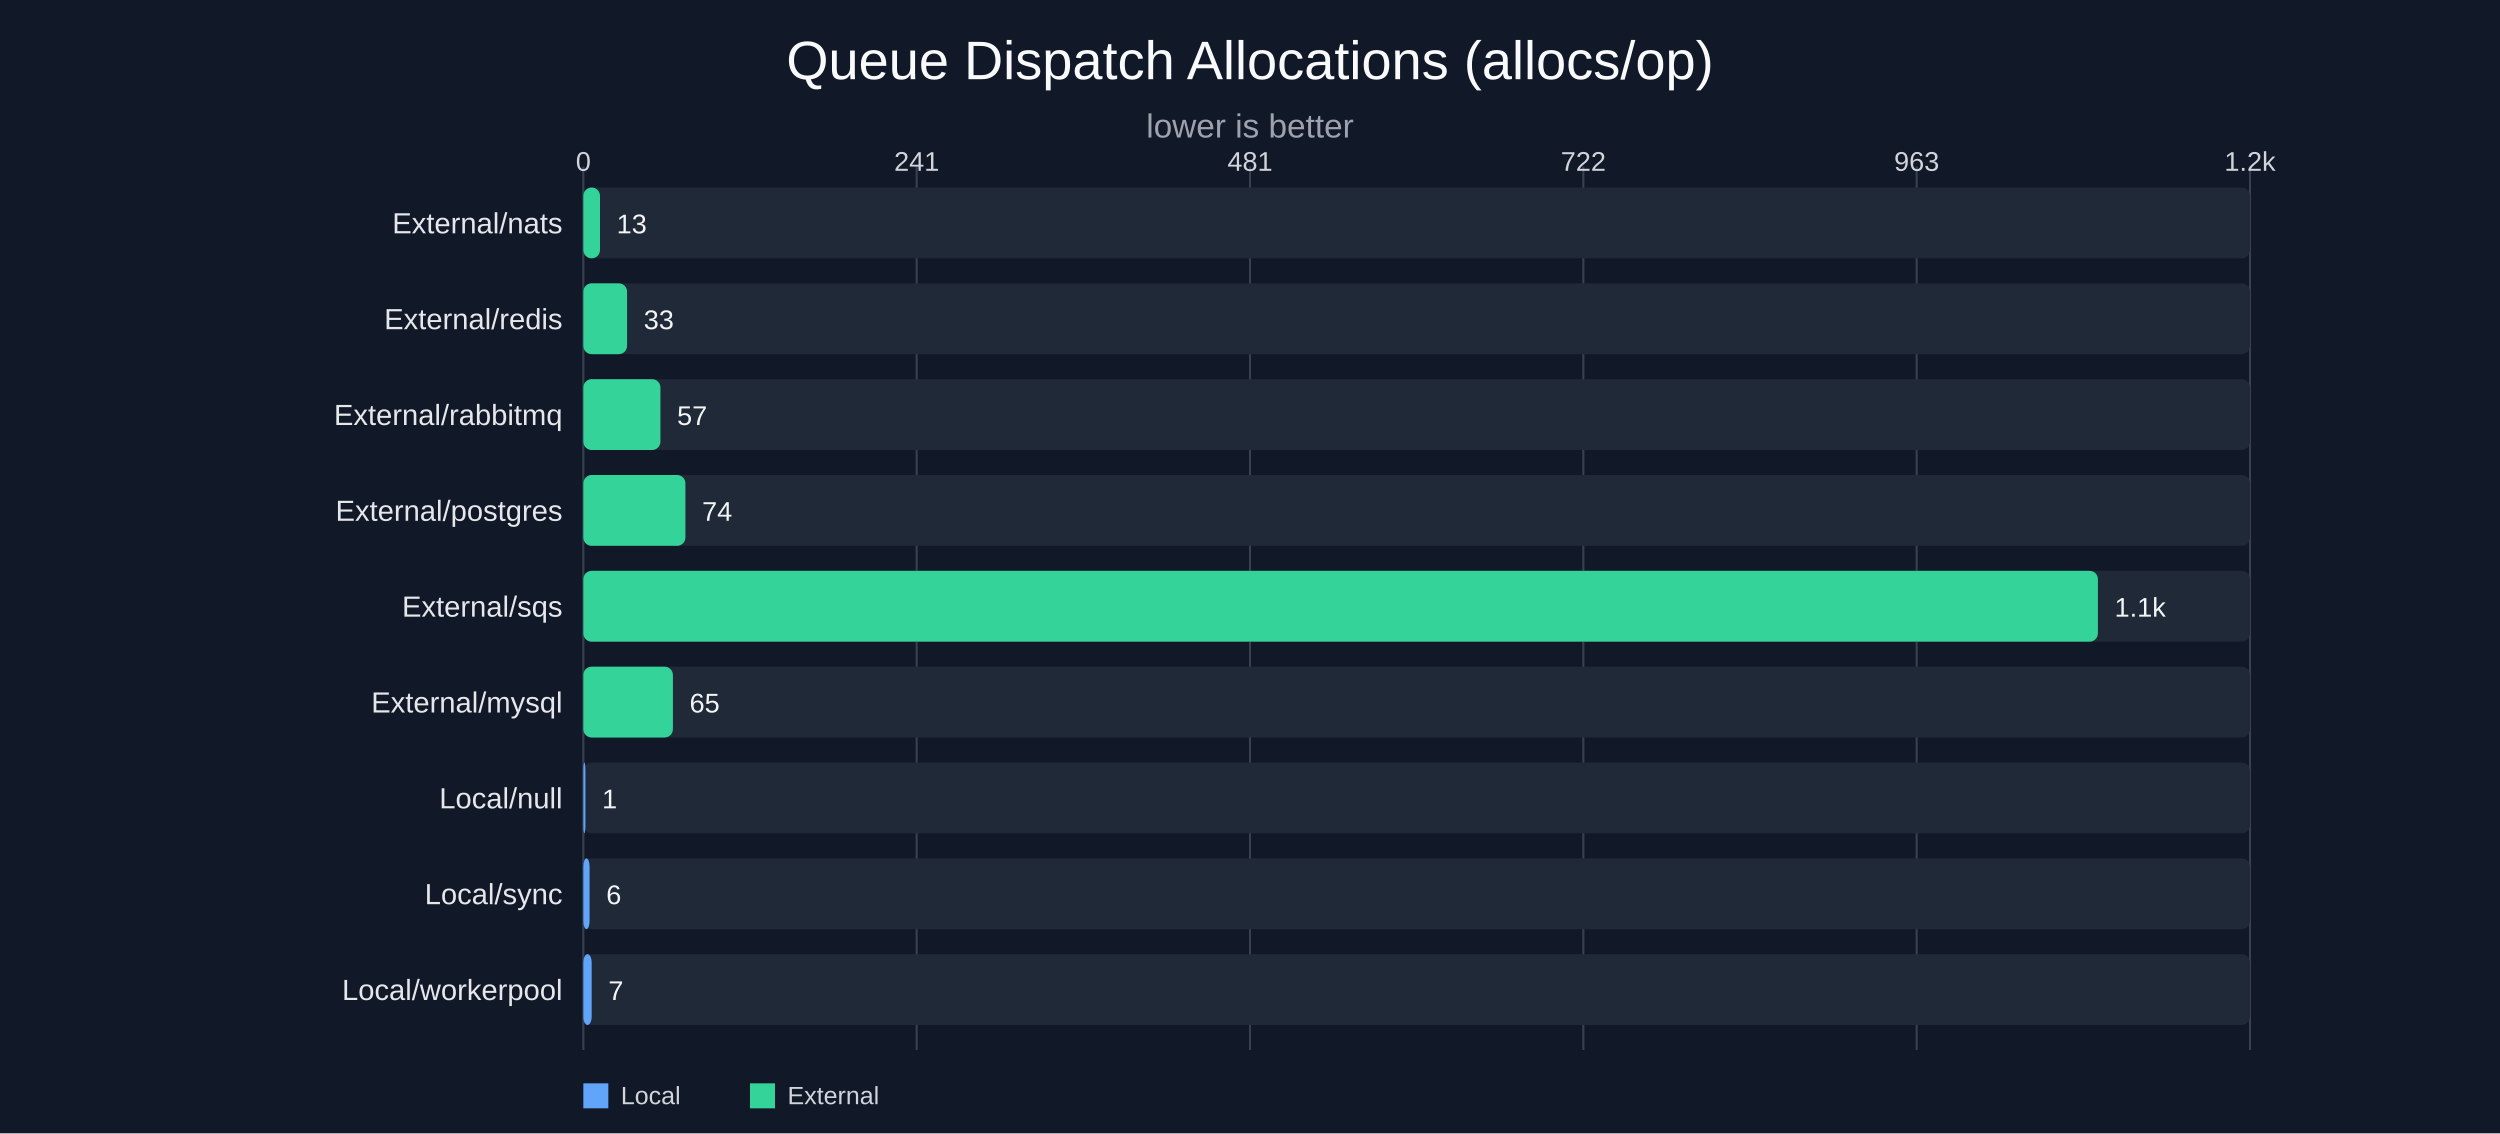
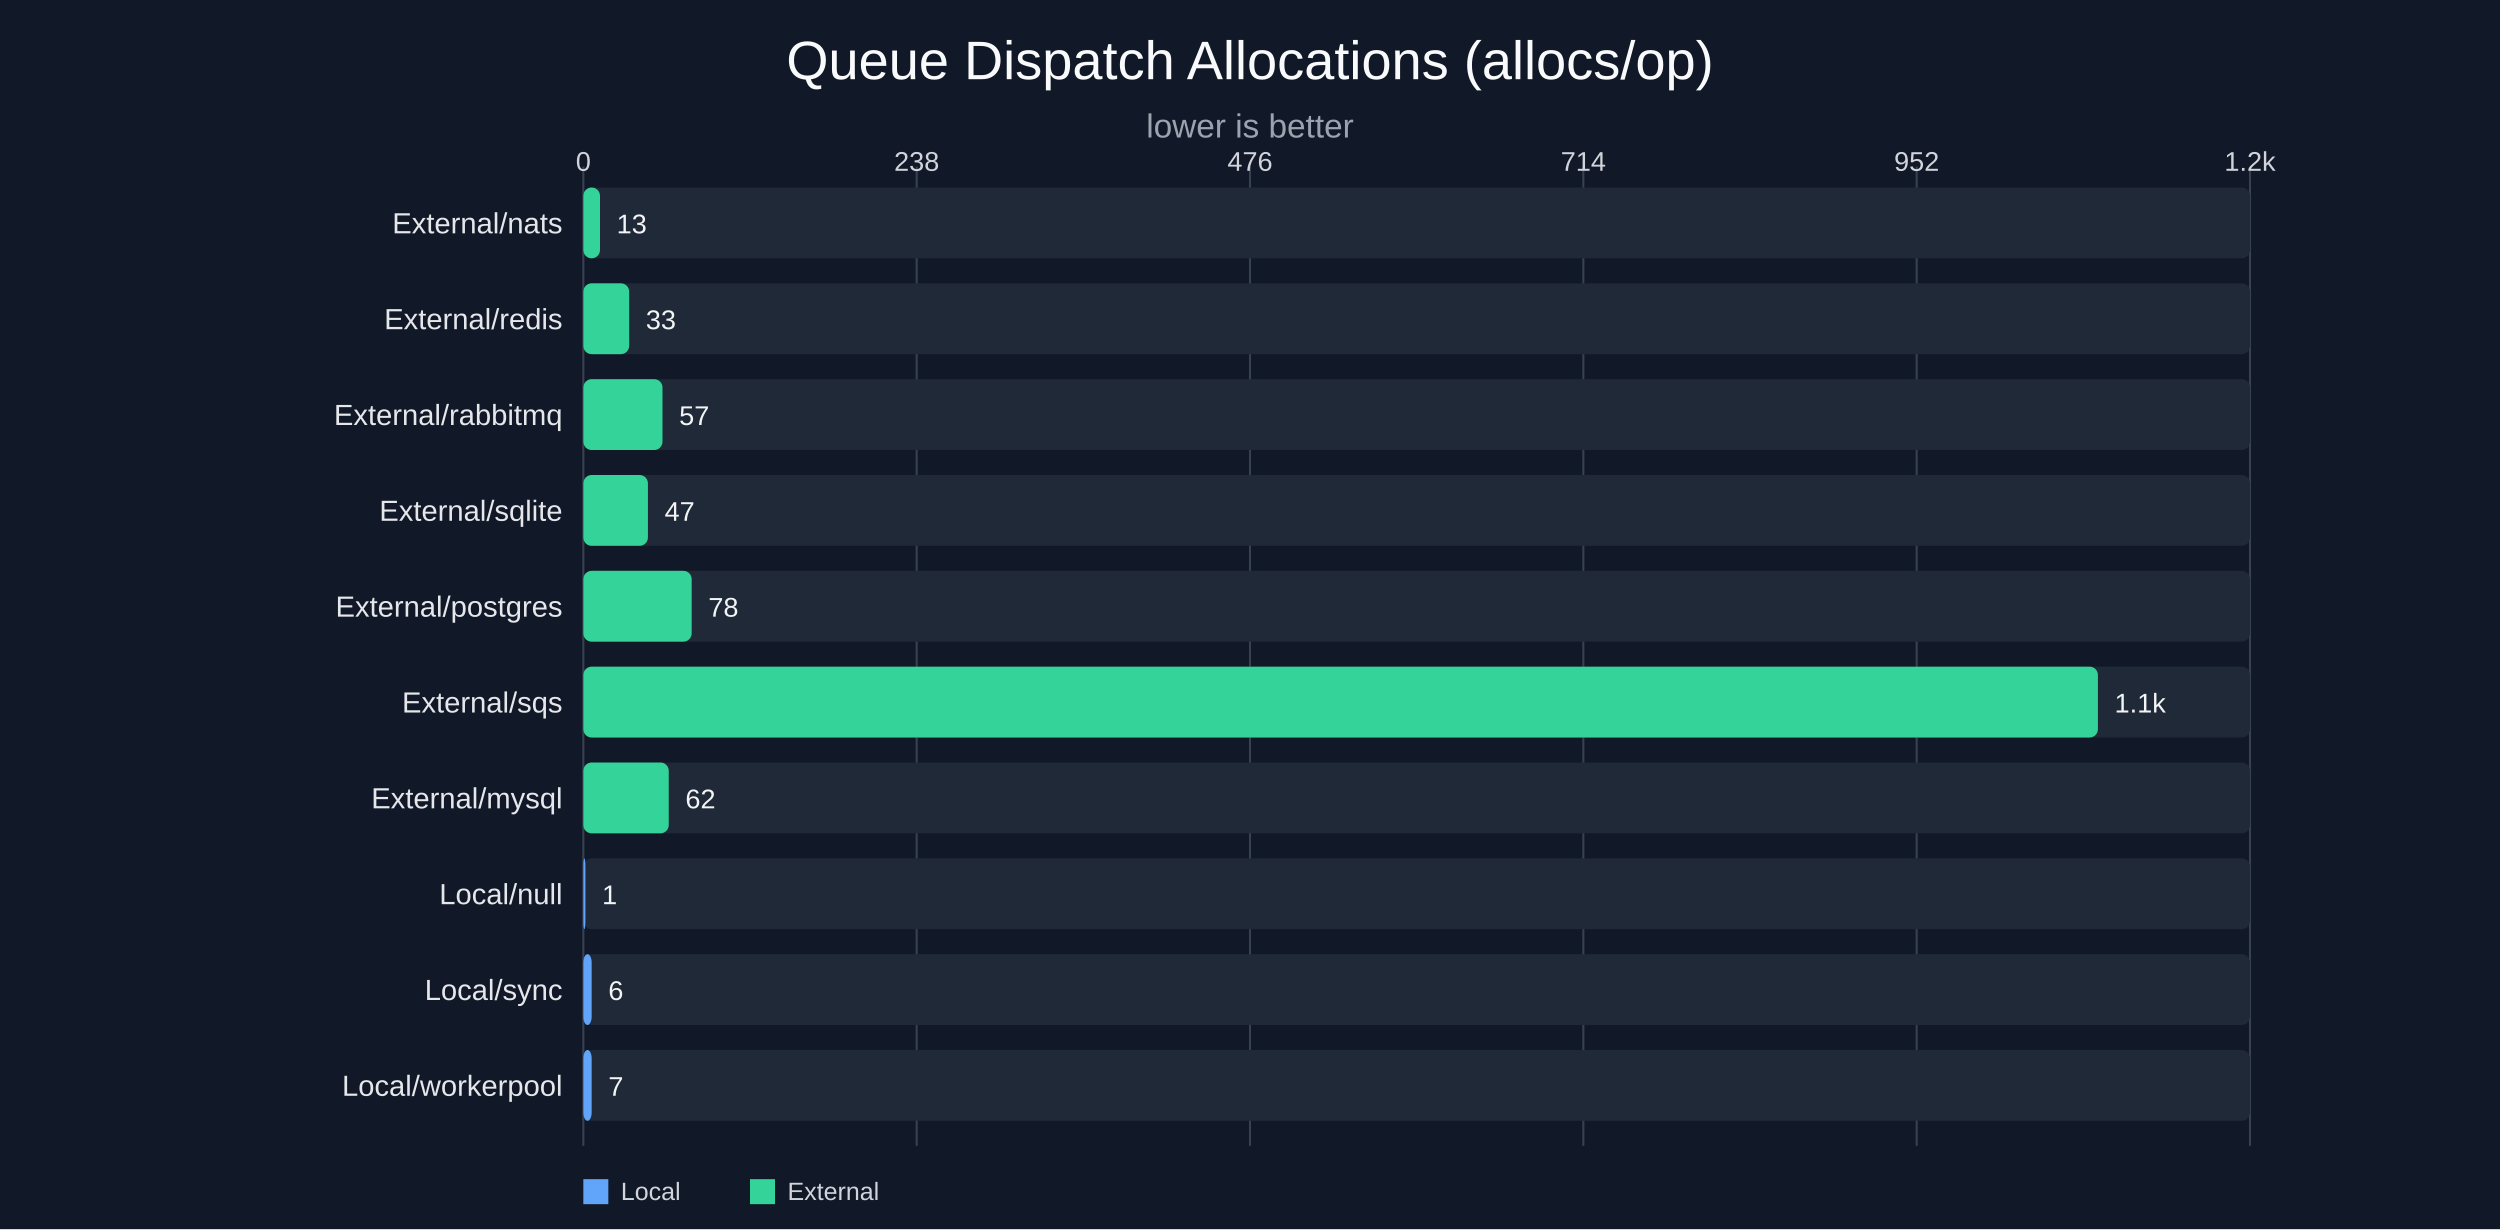
- <svg xmlns="http://www.w3.org/2000/svg" width="1200" height="544" viewBox="0 0 1200 544">
+ <svg xmlns="http://www.w3.org/2000/svg" width="1200" height="590" viewBox="0 0 1200 590">
  <rect width="100%" height="100%" fill="#111827" />
  <text x="600" y="38" text-anchor="middle" fill="#f9fafb" font-size="26" font-family="Arial, sans-serif">Queue Dispatch Allocations (allocs/op)</text>
  <text x="600" y="66" text-anchor="middle" fill="#9ca3af" font-size="16" font-family="Arial, sans-serif">lower is better</text>
-   <line x1="280" y1="80" x2="280" y2="504" stroke="#374151" stroke-width="1" />
+   <line x1="280" y1="80" x2="280" y2="550" stroke="#374151" stroke-width="1" />
  <text x="280" y="82" text-anchor="middle" fill="#d1d5db" font-size="13" font-family="Arial, sans-serif">0</text>
-   <line x1="440" y1="80" x2="440" y2="504" stroke="#374151" stroke-width="1" />
-   <text x="440" y="82" text-anchor="middle" fill="#d1d5db" font-size="13" font-family="Arial, sans-serif">241</text>
-   <line x1="600" y1="80" x2="600" y2="504" stroke="#374151" stroke-width="1" />
-   <text x="600" y="82" text-anchor="middle" fill="#d1d5db" font-size="13" font-family="Arial, sans-serif">481</text>
-   <line x1="760" y1="80" x2="760" y2="504" stroke="#374151" stroke-width="1" />
-   <text x="760" y="82" text-anchor="middle" fill="#d1d5db" font-size="13" font-family="Arial, sans-serif">722</text>
-   <line x1="920" y1="80" x2="920" y2="504" stroke="#374151" stroke-width="1" />
-   <text x="920" y="82" text-anchor="middle" fill="#d1d5db" font-size="13" font-family="Arial, sans-serif">963</text>
-   <line x1="1080" y1="80" x2="1080" y2="504" stroke="#374151" stroke-width="1" />
+   <line x1="440" y1="80" x2="440" y2="550" stroke="#374151" stroke-width="1" />
+   <text x="440" y="82" text-anchor="middle" fill="#d1d5db" font-size="13" font-family="Arial, sans-serif">238</text>
+   <line x1="600" y1="80" x2="600" y2="550" stroke="#374151" stroke-width="1" />
+   <text x="600" y="82" text-anchor="middle" fill="#d1d5db" font-size="13" font-family="Arial, sans-serif">476</text>
+   <line x1="760" y1="80" x2="760" y2="550" stroke="#374151" stroke-width="1" />
+   <text x="760" y="82" text-anchor="middle" fill="#d1d5db" font-size="13" font-family="Arial, sans-serif">714</text>
+   <line x1="920" y1="80" x2="920" y2="550" stroke="#374151" stroke-width="1" />
+   <text x="920" y="82" text-anchor="middle" fill="#d1d5db" font-size="13" font-family="Arial, sans-serif">952</text>
+   <line x1="1080" y1="80" x2="1080" y2="550" stroke="#374151" stroke-width="1" />
  <text x="1080" y="82" text-anchor="middle" fill="#d1d5db" font-size="13" font-family="Arial, sans-serif">1.2k</text>
  <rect x="280" y="90" width="800" height="34" rx="4" fill="#1f2937" />
  <rect x="280" y="90" width="8" height="34" rx="4" fill="#34d399" />
  <text x="270" y="112" text-anchor="end" fill="#e5e7eb" font-size="14" font-family="Arial, sans-serif">External/nats</text>
  <text x="296" y="112" text-anchor="start" fill="#f3f4f6" font-size="13" font-family="Arial, sans-serif">13</text>
  <rect x="280" y="136" width="800" height="34" rx="4" fill="#1f2937" />
-   <rect x="280" y="136" width="21" height="34" rx="4" fill="#34d399" />
+   <rect x="280" y="136" width="22" height="34" rx="4" fill="#34d399" />
  <text x="270" y="158" text-anchor="end" fill="#e5e7eb" font-size="14" font-family="Arial, sans-serif">External/redis</text>
-   <text x="309" y="158" text-anchor="start" fill="#f3f4f6" font-size="13" font-family="Arial, sans-serif">33</text>
+   <text x="310" y="158" text-anchor="start" fill="#f3f4f6" font-size="13" font-family="Arial, sans-serif">33</text>
  <rect x="280" y="182" width="800" height="34" rx="4" fill="#1f2937" />
-   <rect x="280" y="182" width="37" height="34" rx="4" fill="#34d399" />
+   <rect x="280" y="182" width="38" height="34" rx="4" fill="#34d399" />
  <text x="270" y="204" text-anchor="end" fill="#e5e7eb" font-size="14" font-family="Arial, sans-serif">External/rabbitmq</text>
-   <text x="325" y="204" text-anchor="start" fill="#f3f4f6" font-size="13" font-family="Arial, sans-serif">57</text>
+   <text x="326" y="204" text-anchor="start" fill="#f3f4f6" font-size="13" font-family="Arial, sans-serif">57</text>
  <rect x="280" y="228" width="800" height="34" rx="4" fill="#1f2937" />
-   <rect x="280" y="228" width="49" height="34" rx="4" fill="#34d399" />
-   <text x="270" y="250" text-anchor="end" fill="#e5e7eb" font-size="14" font-family="Arial, sans-serif">External/postgres</text>
-   <text x="337" y="250" text-anchor="start" fill="#f3f4f6" font-size="13" font-family="Arial, sans-serif">74</text>
+   <rect x="280" y="228" width="31" height="34" rx="4" fill="#34d399" />
+   <text x="270" y="250" text-anchor="end" fill="#e5e7eb" font-size="14" font-family="Arial, sans-serif">External/sqlite</text>
+   <text x="319" y="250" text-anchor="start" fill="#f3f4f6" font-size="13" font-family="Arial, sans-serif">47</text>
  <rect x="280" y="274" width="800" height="34" rx="4" fill="#1f2937" />
-   <rect x="280" y="274" width="727" height="34" rx="4" fill="#34d399" />
-   <text x="270" y="296" text-anchor="end" fill="#e5e7eb" font-size="14" font-family="Arial, sans-serif">External/sqs</text>
-   <text x="1015" y="296" text-anchor="start" fill="#f3f4f6" font-size="13" font-family="Arial, sans-serif">1.1k</text>
+   <rect x="280" y="274" width="52" height="34" rx="4" fill="#34d399" />
+   <text x="270" y="296" text-anchor="end" fill="#e5e7eb" font-size="14" font-family="Arial, sans-serif">External/postgres</text>
+   <text x="340" y="296" text-anchor="start" fill="#f3f4f6" font-size="13" font-family="Arial, sans-serif">78</text>
  <rect x="280" y="320" width="800" height="34" rx="4" fill="#1f2937" />
-   <rect x="280" y="320" width="43" height="34" rx="4" fill="#34d399" />
-   <text x="270" y="342" text-anchor="end" fill="#e5e7eb" font-size="14" font-family="Arial, sans-serif">External/mysql</text>
-   <text x="331" y="342" text-anchor="start" fill="#f3f4f6" font-size="13" font-family="Arial, sans-serif">65</text>
+   <rect x="280" y="320" width="727" height="34" rx="4" fill="#34d399" />
+   <text x="270" y="342" text-anchor="end" fill="#e5e7eb" font-size="14" font-family="Arial, sans-serif">External/sqs</text>
+   <text x="1015" y="342" text-anchor="start" fill="#f3f4f6" font-size="13" font-family="Arial, sans-serif">1.1k</text>
  <rect x="280" y="366" width="800" height="34" rx="4" fill="#1f2937" />
-   <rect x="280" y="366" width="1" height="34" rx="4" fill="#60a5fa" />
-   <text x="270" y="388" text-anchor="end" fill="#e5e7eb" font-size="14" font-family="Arial, sans-serif">Local/null</text>
-   <text x="289" y="388" text-anchor="start" fill="#f3f4f6" font-size="13" font-family="Arial, sans-serif">1</text>
+   <rect x="280" y="366" width="41" height="34" rx="4" fill="#34d399" />
+   <text x="270" y="388" text-anchor="end" fill="#e5e7eb" font-size="14" font-family="Arial, sans-serif">External/mysql</text>
+   <text x="329" y="388" text-anchor="start" fill="#f3f4f6" font-size="13" font-family="Arial, sans-serif">62</text>
  <rect x="280" y="412" width="800" height="34" rx="4" fill="#1f2937" />
-   <rect x="280" y="412" width="3" height="34" rx="4" fill="#60a5fa" />
-   <text x="270" y="434" text-anchor="end" fill="#e5e7eb" font-size="14" font-family="Arial, sans-serif">Local/sync</text>
-   <text x="291" y="434" text-anchor="start" fill="#f3f4f6" font-size="13" font-family="Arial, sans-serif">6</text>
+   <rect x="280" y="412" width="1" height="34" rx="4" fill="#60a5fa" />
+   <text x="270" y="434" text-anchor="end" fill="#e5e7eb" font-size="14" font-family="Arial, sans-serif">Local/null</text>
+   <text x="289" y="434" text-anchor="start" fill="#f3f4f6" font-size="13" font-family="Arial, sans-serif">1</text>
  <rect x="280" y="458" width="800" height="34" rx="4" fill="#1f2937" />
  <rect x="280" y="458" width="4" height="34" rx="4" fill="#60a5fa" />
-   <text x="270" y="480" text-anchor="end" fill="#e5e7eb" font-size="14" font-family="Arial, sans-serif">Local/workerpool</text>
-   <text x="292" y="480" text-anchor="start" fill="#f3f4f6" font-size="13" font-family="Arial, sans-serif">7</text>
-   <rect x="280" y="520" width="12" height="12" fill="#60a5fa" />
-   <text x="298" y="530" fill="#d1d5db" font-size="12" font-family="Arial, sans-serif">Local</text>
-   <rect x="360" y="520" width="12" height="12" fill="#34d399" />
-   <text x="378" y="530" fill="#d1d5db" font-size="12" font-family="Arial, sans-serif">External</text>
+   <text x="270" y="480" text-anchor="end" fill="#e5e7eb" font-size="14" font-family="Arial, sans-serif">Local/sync</text>
+   <text x="292" y="480" text-anchor="start" fill="#f3f4f6" font-size="13" font-family="Arial, sans-serif">6</text>
+   <rect x="280" y="504" width="800" height="34" rx="4" fill="#1f2937" />
+   <rect x="280" y="504" width="4" height="34" rx="4" fill="#60a5fa" />
+   <text x="270" y="526" text-anchor="end" fill="#e5e7eb" font-size="14" font-family="Arial, sans-serif">Local/workerpool</text>
+   <text x="292" y="526" text-anchor="start" fill="#f3f4f6" font-size="13" font-family="Arial, sans-serif">7</text>
+   <rect x="280" y="566" width="12" height="12" fill="#60a5fa" />
+   <text x="298" y="576" fill="#d1d5db" font-size="12" font-family="Arial, sans-serif">Local</text>
+   <rect x="360" y="566" width="12" height="12" fill="#34d399" />
+   <text x="378" y="576" fill="#d1d5db" font-size="12" font-family="Arial, sans-serif">External</text>
</svg>
